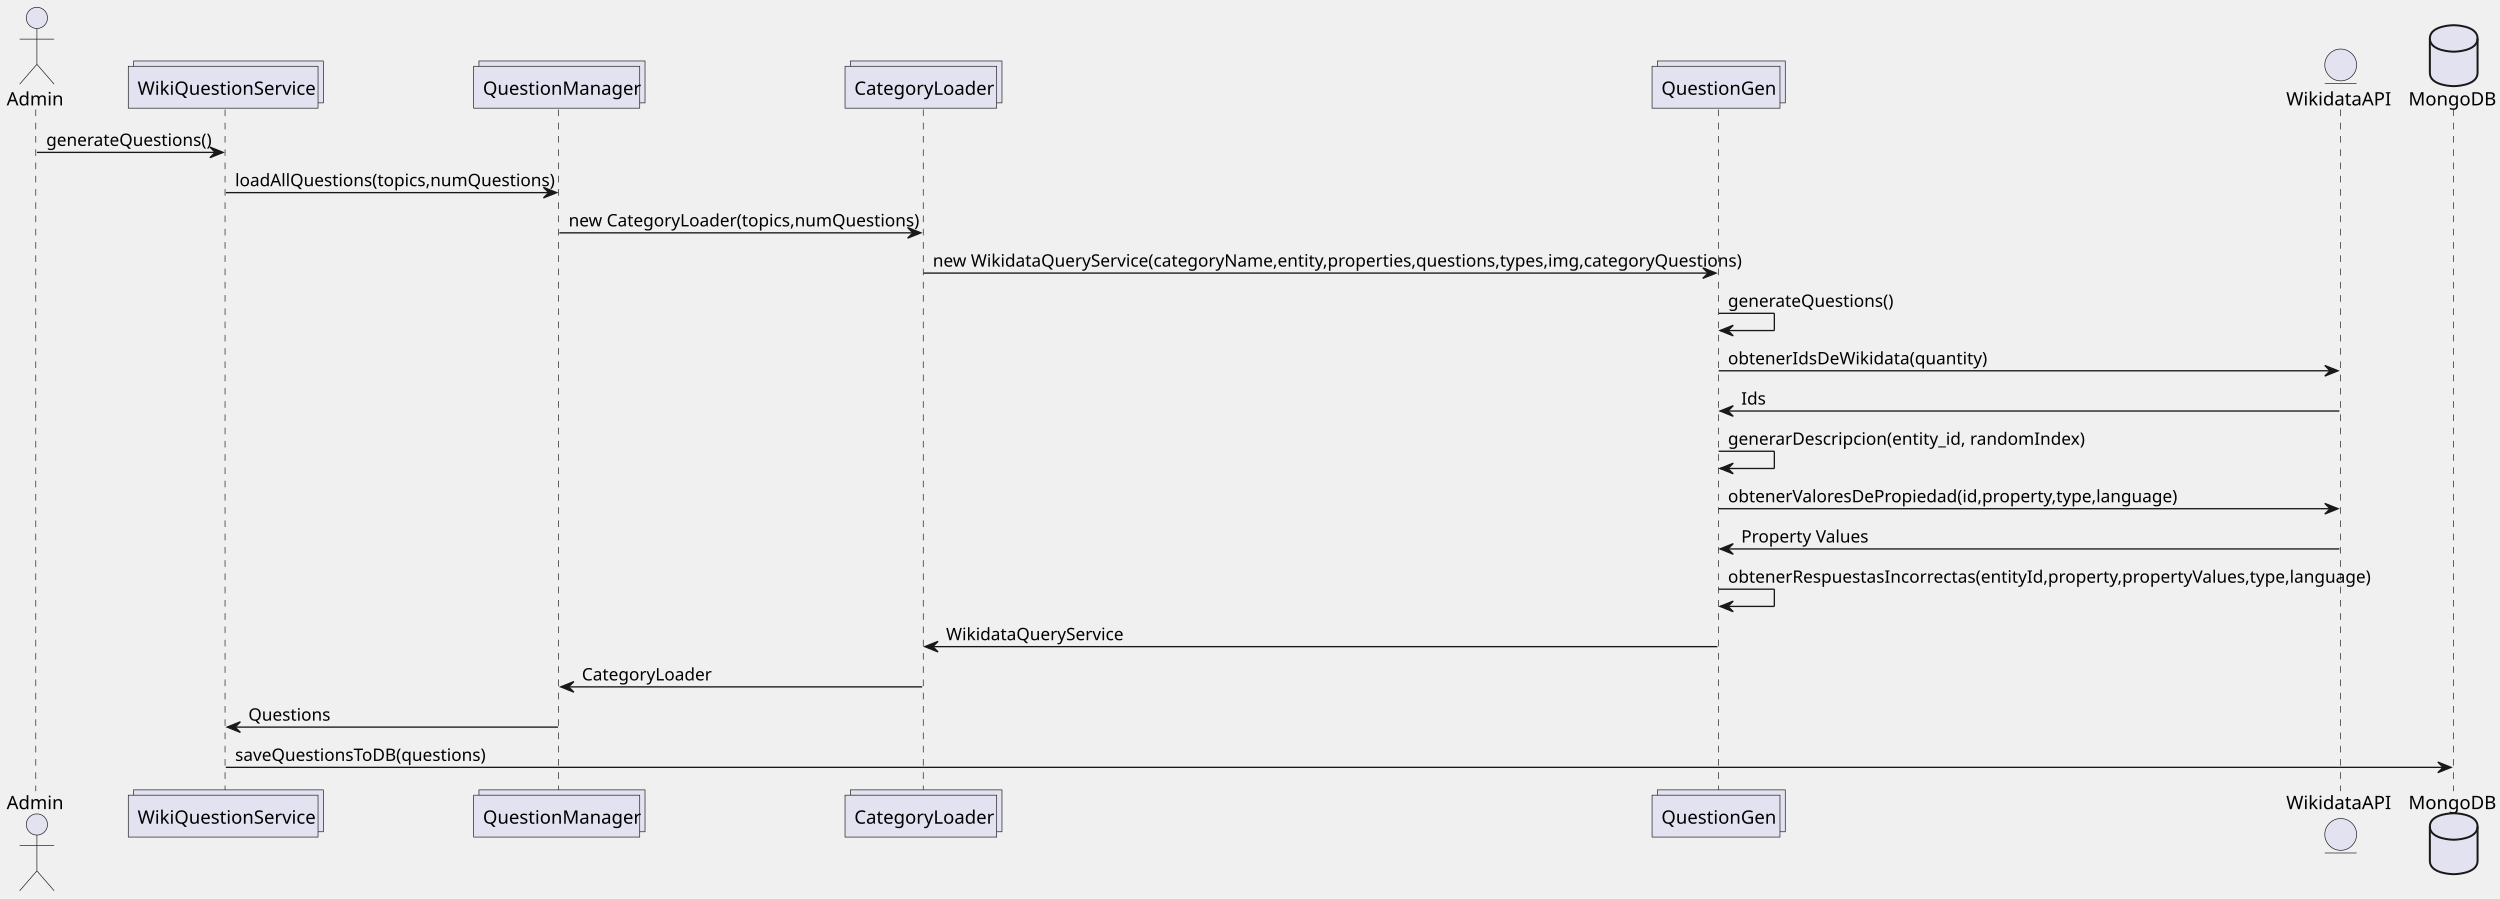
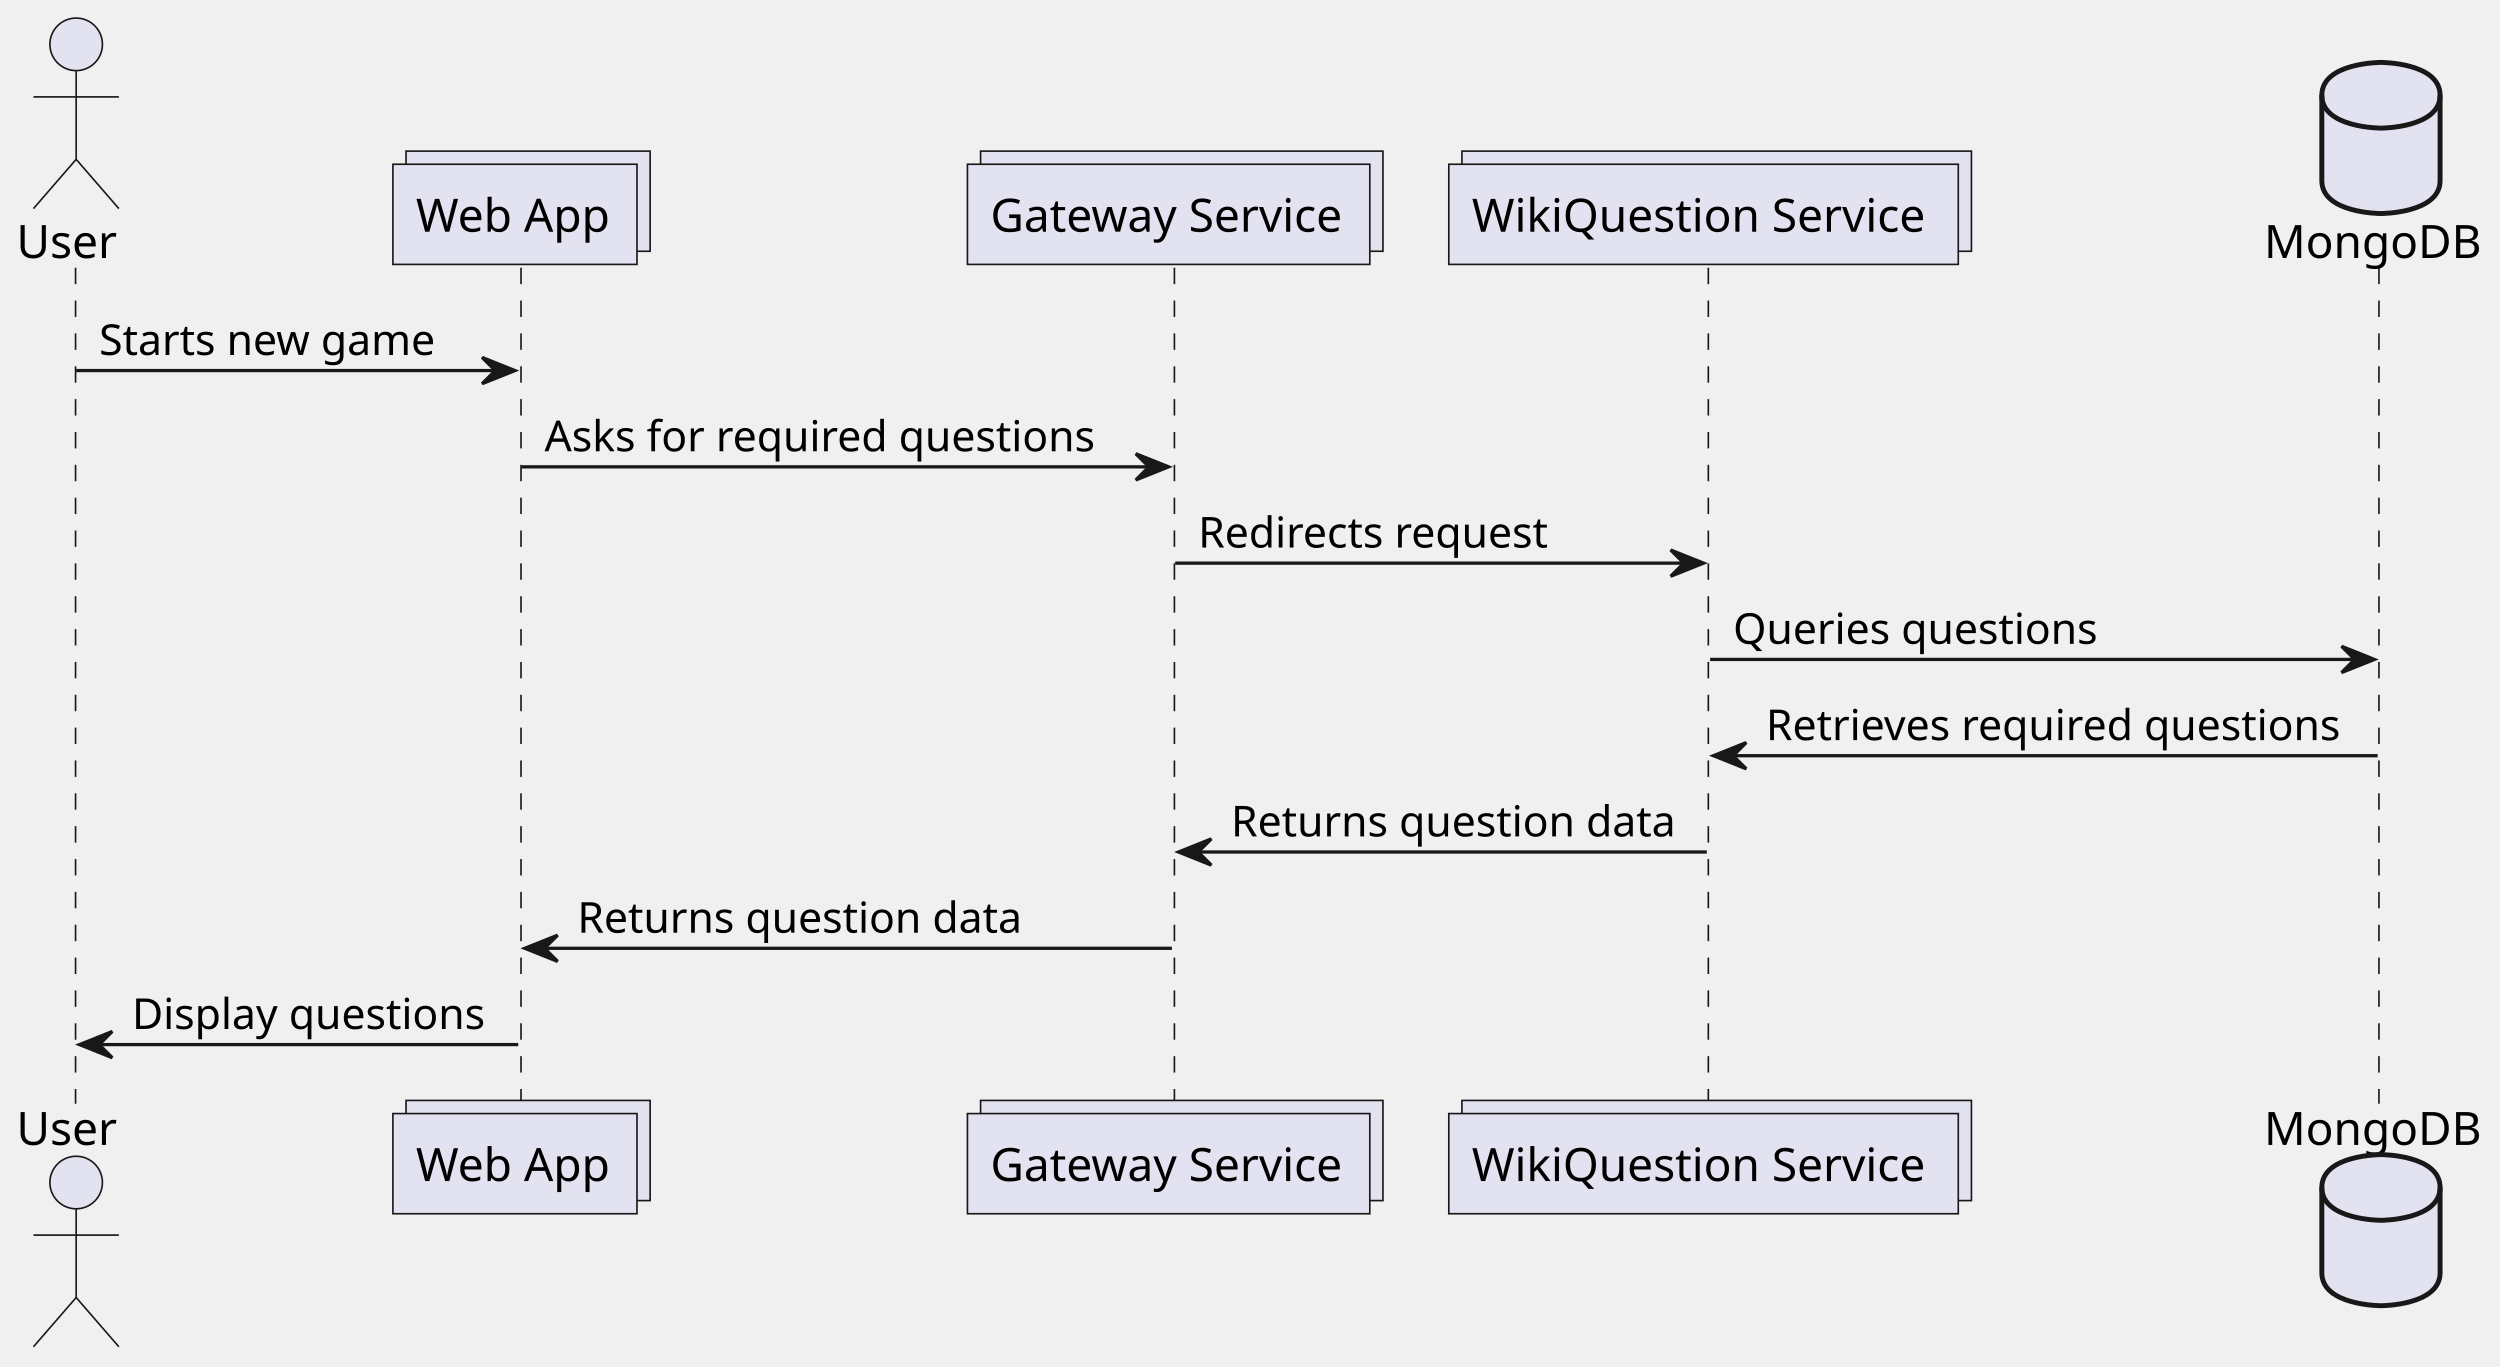
- <svg xmlns="http://www.w3.org/2000/svg" contentStyleType="text/css" data-diagram-type="SEQUENCE" height="678px" preserveAspectRatio="none" style="width:1886px;height:678px;background:#FFFFFF;" version="1.1" viewBox="0 0 1886 678" width="1886px" zoomAndPan="magnify">
+ <svg xmlns="http://www.w3.org/2000/svg" contentStyleType="text/css" height="416px" preserveAspectRatio="none" style="width:761px;height:416px;background:#FFFFFF;" version="1.1" viewBox="0 0 761 416" width="761px" zoomAndPan="magnify">
  <defs />
  <g>
-     <g>
-       <rect fill="#FFFFFF" fill-opacity="0" height="514.273" width="8" x="23.841" y="82.609" />
-       <line style="stroke:#181818;stroke-width:0.5;stroke-dasharray:5.0,5.0;" x1="27" x2="27" y1="82.609" y2="596.883" />
-     </g>
-     <g>
-       <rect fill="#FFFFFF" fill-opacity="0" height="514.273" width="8" x="166.352" y="82.609" />
-       <line style="stroke:#181818;stroke-width:0.5;stroke-dasharray:5.0,5.0;" x1="169.776" x2="169.776" y1="82.609" y2="596.883" />
-     </g>
-     <g>
-       <rect fill="#FFFFFF" fill-opacity="0" height="514.273" width="8" x="417.96" y="82.609" />
-       <line style="stroke:#181818;stroke-width:0.5;stroke-dasharray:5.0,5.0;" x1="421.315" x2="421.315" y1="82.609" y2="596.883" />
-     </g>
-     <g>
-       <rect fill="#FFFFFF" fill-opacity="0" height="514.273" width="8" x="692.699" y="82.609" />
-       <line style="stroke:#181818;stroke-width:0.5;stroke-dasharray:5.0,5.0;" x1="696.499" x2="696.499" y1="82.609" y2="596.883" />
-     </g>
-     <g>
-       <rect fill="#FFFFFF" fill-opacity="0" height="514.273" width="8" x="1292.564" y="82.609" />
-       <line style="stroke:#181818;stroke-width:0.5;stroke-dasharray:5.0,5.0;" x1="1296.316" x2="1296.316" y1="82.609" y2="596.883" />
-     </g>
-     <g>
-       <rect fill="#FFFFFF" fill-opacity="0" height="514.273" width="8" x="1761.825" y="82.609" />
-       <line style="stroke:#181818;stroke-width:0.5;stroke-dasharray:5.0,5.0;" x1="1765.701" x2="1765.701" y1="82.609" y2="596.883" />
-     </g>
-     <g>
-       <rect fill="#FFFFFF" fill-opacity="0" height="514.273" width="8" x="1847.076" y="82.609" />
-       <line style="stroke:#181818;stroke-width:0.5;stroke-dasharray:5.0,5.0;" x1="1850.949" x2="1850.949" y1="82.609" y2="596.883" />
-     </g>
-     <g>
-       <text fill="#000000" font-family="sans-serif" font-size="14" lengthAdjust="spacing" textLength="39.683" x="5" y="79.533">Admin</text>
-       <ellipse cx="27.841" cy="13.5" fill="#E2E2F0" rx="8" ry="8" style="stroke:#181818;stroke-width:0.5;" />
-       <path d="M27.841,21.5 L27.841,48.5 M14.841,29.5 L40.841,29.5 M27.841,48.5 L14.841,63.5 M27.841,48.5 L40.841,63.5 " fill="#FFFFFF" fill-opacity="0" style="stroke:#181818;stroke-width:0.5;" />
-     </g>
-     <g>
-       <text fill="#000000" font-family="sans-serif" font-size="14" lengthAdjust="spacing" textLength="39.683" x="5" y="610.416">Admin</text>
-       <ellipse cx="27.841" cy="621.992" fill="#E2E2F0" rx="8" ry="8" style="stroke:#181818;stroke-width:0.5;" />
-       <path d="M27.841,629.992 L27.841,656.992 M14.841,637.992 L40.841,637.992 M27.841,656.992 L14.841,671.992 M27.841,656.992 L40.841,671.992 " fill="#FFFFFF" fill-opacity="0" style="stroke:#181818;stroke-width:0.5;" />
-     </g>
-     <g>
-       <rect fill="#E2E2F0" height="31.609" style="stroke:#181818;stroke-width:0.5;" width="143.151" x="100.776" y="46" />
-       <rect fill="#E2E2F0" height="31.609" style="stroke:#181818;stroke-width:0.5;" width="143.151" x="96.776" y="50" />
-       <text fill="#000000" font-family="sans-serif" font-size="14" lengthAdjust="spacing" textLength="129.151" x="103.776" y="71.533">WikiQuestionService</text>
-     </g>
-     <g>
-       <rect fill="#E2E2F0" height="31.609" style="stroke:#181818;stroke-width:0.5;" width="143.151" x="100.776" y="595.883" />
-       <rect fill="#E2E2F0" height="31.609" style="stroke:#181818;stroke-width:0.5;" width="143.151" x="96.776" y="599.883" />
-       <text fill="#000000" font-family="sans-serif" font-size="14" lengthAdjust="spacing" textLength="129.151" x="103.776" y="621.416">WikiQuestionService</text>
-     </g>
-     <g>
-       <rect fill="#E2E2F0" height="31.609" style="stroke:#181818;stroke-width:0.5;" width="125.289" x="361.315" y="46" />
-       <rect fill="#E2E2F0" height="31.609" style="stroke:#181818;stroke-width:0.5;" width="125.289" x="357.315" y="50" />
-       <text fill="#000000" font-family="sans-serif" font-size="14" lengthAdjust="spacing" textLength="111.289" x="364.315" y="71.533">QuestionManager</text>
-     </g>
-     <g>
-       <rect fill="#E2E2F0" height="31.609" style="stroke:#181818;stroke-width:0.5;" width="125.289" x="361.315" y="595.883" />
-       <rect fill="#E2E2F0" height="31.609" style="stroke:#181818;stroke-width:0.5;" width="125.289" x="357.315" y="599.883" />
-       <text fill="#000000" font-family="sans-serif" font-size="14" lengthAdjust="spacing" textLength="111.289" x="364.315" y="621.416">QuestionManager</text>
-     </g>
-     <g>
-       <rect fill="#E2E2F0" height="31.609" style="stroke:#181818;stroke-width:0.5;" width="114.399" x="641.499" y="46" />
-       <rect fill="#E2E2F0" height="31.609" style="stroke:#181818;stroke-width:0.5;" width="114.399" x="637.499" y="50" />
-       <text fill="#000000" font-family="sans-serif" font-size="14" lengthAdjust="spacing" textLength="100.399" x="644.499" y="71.533">CategoryLoader</text>
-     </g>
-     <g>
-       <rect fill="#E2E2F0" height="31.609" style="stroke:#181818;stroke-width:0.5;" width="114.399" x="641.499" y="595.883" />
-       <rect fill="#E2E2F0" height="31.609" style="stroke:#181818;stroke-width:0.5;" width="114.399" x="637.499" y="599.883" />
-       <text fill="#000000" font-family="sans-serif" font-size="14" lengthAdjust="spacing" textLength="100.399" x="644.499" y="621.416">CategoryLoader</text>
-     </g>
-     <g>
-       <rect fill="#E2E2F0" height="31.609" style="stroke:#181818;stroke-width:0.5;" width="96.496" x="1250.316" y="46" />
-       <rect fill="#E2E2F0" height="31.609" style="stroke:#181818;stroke-width:0.5;" width="96.496" x="1246.316" y="50" />
-       <text fill="#000000" font-family="sans-serif" font-size="14" lengthAdjust="spacing" textLength="82.496" x="1253.316" y="71.533">QuestionGen</text>
-     </g>
-     <g>
-       <rect fill="#E2E2F0" height="31.609" style="stroke:#181818;stroke-width:0.5;" width="96.496" x="1250.316" y="595.883" />
-       <rect fill="#E2E2F0" height="31.609" style="stroke:#181818;stroke-width:0.5;" width="96.496" x="1246.316" y="599.883" />
-       <text fill="#000000" font-family="sans-serif" font-size="14" lengthAdjust="spacing" textLength="82.496" x="1253.316" y="621.416">QuestionGen</text>
-     </g>
-     <g>
-       <text fill="#000000" font-family="sans-serif" font-size="14" lengthAdjust="spacing" textLength="76.248" x="1724.701" y="79.533">WikidataAPI</text>
-       <ellipse cx="1765.825" cy="49" fill="#E2E2F0" rx="12" ry="12" style="stroke:#181818;stroke-width:0.5;" />
-       <line style="stroke:#181818;stroke-width:0.5;" x1="1753.825" x2="1777.825" y1="63" y2="63" />
-     </g>
-     <g>
-       <text fill="#000000" font-family="sans-serif" font-size="14" lengthAdjust="spacing" textLength="76.248" x="1724.701" y="610.416">WikidataAPI</text>
-       <ellipse cx="1765.825" cy="629.492" fill="#E2E2F0" rx="12" ry="12" style="stroke:#181818;stroke-width:0.5;" />
-       <line style="stroke:#181818;stroke-width:0.5;" x1="1753.825" x2="1777.825" y1="643.492" y2="643.492" />
-     </g>
-     <g>
-       <text fill="#000000" font-family="sans-serif" font-size="14" lengthAdjust="spacing" textLength="62.255" x="1816.949" y="79.533">MongoDB</text>
-       <path d="M1833.076,29 C1833.076,19 1851.076,19 1851.076,19 C1851.076,19 1869.076,19 1869.076,29 L1869.076,55 C1869.076,65 1851.076,65 1851.076,65 C1851.076,65 1833.076,65 1833.076,55 L1833.076,29 " fill="#E2E2F0" style="stroke:#181818;stroke-width:1.5;" />
-       <path d="M1833.076,29 C1833.076,39 1851.076,39 1851.076,39 C1851.076,39 1869.076,39 1869.076,29 " fill="#FFFFFF" fill-opacity="0" style="stroke:#181818;stroke-width:1.5;" />
-     </g>
-     <g>
-       <text fill="#000000" font-family="sans-serif" font-size="14" lengthAdjust="spacing" textLength="62.255" x="1816.949" y="610.416">MongoDB</text>
-       <path d="M1833.076,623.492 C1833.076,613.492 1851.076,613.492 1851.076,613.492 C1851.076,613.492 1869.076,613.492 1869.076,623.492 L1869.076,649.492 C1869.076,659.492 1851.076,659.492 1851.076,659.492 C1851.076,659.492 1833.076,659.492 1833.076,649.492 L1833.076,623.492 " fill="#E2E2F0" style="stroke:#181818;stroke-width:1.5;" />
-       <path d="M1833.076,623.492 C1833.076,633.492 1851.076,633.492 1851.076,633.492 C1851.076,633.492 1869.076,633.492 1869.076,623.492 " fill="#FFFFFF" fill-opacity="0" style="stroke:#181818;stroke-width:1.5;" />
-     </g>
-     <g>
-       <polygon fill="#181818" points="158.352,110.961,168.352,114.961,158.352,118.961,162.352,114.961" style="stroke:#181818;stroke-width:1;" />
-       <line style="stroke:#181818;stroke-width:1;" x1="27.841" x2="164.352" y1="114.961" y2="114.961" />
-       <text fill="#000000" font-family="sans-serif" font-size="13" lengthAdjust="spacing" textLength="118.511" x="34.841" y="110.105">generateQuestions()</text>
-     </g>
-     <g>
-       <polygon fill="#181818" points="409.96,141.312,419.96,145.312,409.96,149.312,413.96,145.312" style="stroke:#181818;stroke-width:1;" />
-       <line style="stroke:#181818;stroke-width:1;" x1="170.352" x2="415.96" y1="145.312" y2="145.312" />
-       <text fill="#000000" font-family="sans-serif" font-size="13" lengthAdjust="spacing" textLength="227.608" x="177.352" y="140.456">loadAllQuestions(topics,numQuestions)</text>
-     </g>
-     <g>
-       <polygon fill="#181818" points="684.699,171.664,694.699,175.664,684.699,179.664,688.699,175.664" style="stroke:#181818;stroke-width:1;" />
-       <line style="stroke:#181818;stroke-width:1;" x1="421.96" x2="690.699" y1="175.664" y2="175.664" />
-       <text fill="#000000" font-family="sans-serif" font-size="13" lengthAdjust="spacing" textLength="250.739" x="428.96" y="170.808">new CategoryLoader(topics,numQuestions)</text>
-     </g>
-     <g>
-       <polygon fill="#181818" points="1284.564,202.016,1294.564,206.016,1284.564,210.016,1288.564,206.016" style="stroke:#181818;stroke-width:1;" />
-       <line style="stroke:#181818;stroke-width:1;" x1="696.699" x2="1290.564" y1="206.016" y2="206.016" />
-       <text fill="#000000" font-family="sans-serif" font-size="13" lengthAdjust="spacing" textLength="575.866" x="703.699" y="201.159">new WikidataQueryService(categoryName,entity,properties,questions,types,img,categoryQuestions)</text>
-     </g>
-     <g>
-       <line style="stroke:#181818;stroke-width:1;" x1="1296.564" x2="1338.564" y1="236.367" y2="236.367" />
-       <line style="stroke:#181818;stroke-width:1;" x1="1338.564" x2="1338.564" y1="236.367" y2="249.367" />
-       <line style="stroke:#181818;stroke-width:1;" x1="1297.564" x2="1338.564" y1="249.367" y2="249.367" />
-       <polygon fill="#181818" points="1307.564,245.367,1297.564,249.367,1307.564,253.367,1303.564,249.367" style="stroke:#181818;stroke-width:1;" />
-       <text fill="#000000" font-family="sans-serif" font-size="13" lengthAdjust="spacing" textLength="118.511" x="1303.564" y="231.511">generateQuestions()</text>
-     </g>
-     <g>
-       <polygon fill="#181818" points="1753.825,275.719,1763.825,279.719,1753.825,283.719,1757.825,279.719" style="stroke:#181818;stroke-width:1;" />
-       <line style="stroke:#181818;stroke-width:1;" x1="1296.564" x2="1759.825" y1="279.719" y2="279.719" />
-       <text fill="#000000" font-family="sans-serif" font-size="13" lengthAdjust="spacing" textLength="182.089" x="1303.564" y="274.862">obtenerIdsDeWikidata(quantity)</text>
-     </g>
-     <g>
-       <polygon fill="#181818" points="1307.564,306.07,1297.564,310.07,1307.564,314.07,1303.564,310.07" style="stroke:#181818;stroke-width:1;" />
-       <line style="stroke:#181818;stroke-width:1;" x1="1301.564" x2="1764.825" y1="310.07" y2="310.07" />
-       <text fill="#000000" font-family="sans-serif" font-size="13" lengthAdjust="spacing" textLength="17.342" x="1313.564" y="305.214">Ids</text>
-     </g>
-     <g>
-       <line style="stroke:#181818;stroke-width:1;" x1="1296.564" x2="1338.564" y1="340.422" y2="340.422" />
-       <line style="stroke:#181818;stroke-width:1;" x1="1338.564" x2="1338.564" y1="340.422" y2="353.422" />
-       <line style="stroke:#181818;stroke-width:1;" x1="1297.564" x2="1338.564" y1="353.422" y2="353.422" />
-       <polygon fill="#181818" points="1307.564,349.422,1297.564,353.422,1307.564,357.422,1303.564,353.422" style="stroke:#181818;stroke-width:1;" />
-       <text fill="#000000" font-family="sans-serif" font-size="13" lengthAdjust="spacing" textLength="252.903" x="1303.564" y="335.565">generarDescripcion(entity_id, randomIndex)</text>
-     </g>
-     <g>
-       <polygon fill="#181818" points="1753.825,379.773,1763.825,383.773,1753.825,387.773,1757.825,383.773" style="stroke:#181818;stroke-width:1;" />
-       <line style="stroke:#181818;stroke-width:1;" x1="1296.564" x2="1759.825" y1="383.773" y2="383.773" />
-       <text fill="#000000" font-family="sans-serif" font-size="13" lengthAdjust="spacing" textLength="319.427" x="1303.564" y="378.917">obtenerValoresDePropiedad(id,property,type,language)</text>
-     </g>
-     <g>
-       <polygon fill="#181818" points="1307.564,410.125,1297.564,414.125,1307.564,418.125,1303.564,414.125" style="stroke:#181818;stroke-width:1;" />
-       <line style="stroke:#181818;stroke-width:1;" x1="1301.564" x2="1764.825" y1="414.125" y2="414.125" />
-       <text fill="#000000" font-family="sans-serif" font-size="13" lengthAdjust="spacing" textLength="92.492" x="1313.564" y="409.269">Property Values</text>
-     </g>
-     <g>
-       <line style="stroke:#181818;stroke-width:1;" x1="1296.564" x2="1338.564" y1="444.477" y2="444.477" />
-       <line style="stroke:#181818;stroke-width:1;" x1="1338.564" x2="1338.564" y1="444.477" y2="457.477" />
-       <line style="stroke:#181818;stroke-width:1;" x1="1297.564" x2="1338.564" y1="457.477" y2="457.477" />
-       <polygon fill="#181818" points="1307.564,453.477,1297.564,457.477,1307.564,461.477,1303.564,457.477" style="stroke:#181818;stroke-width:1;" />
-       <text fill="#000000" font-family="sans-serif" font-size="13" lengthAdjust="spacing" textLength="455.26" x="1303.564" y="439.62">obtenerRespuestasIncorrectas(entityId,property,propertyValues,type,language)</text>
-     </g>
-     <g>
-       <polygon fill="#181818" points="707.699,483.828,697.699,487.828,707.699,491.828,703.699,487.828" style="stroke:#181818;stroke-width:1;" />
-       <line style="stroke:#181818;stroke-width:1;" x1="701.699" x2="1295.564" y1="487.828" y2="487.828" />
-       <text fill="#000000" font-family="sans-serif" font-size="13" lengthAdjust="spacing" textLength="128.597" x="713.699" y="482.972">WikidataQueryService</text>
-     </g>
-     <g>
-       <polygon fill="#181818" points="432.96,514.18,422.96,518.18,432.96,522.18,428.96,518.18" style="stroke:#181818;stroke-width:1;" />
-       <line style="stroke:#181818;stroke-width:1;" x1="426.96" x2="695.699" y1="518.18" y2="518.18" />
-       <text fill="#000000" font-family="sans-serif" font-size="13" lengthAdjust="spacing" textLength="93.228" x="438.96" y="513.323">CategoryLoader</text>
-     </g>
-     <g>
-       <polygon fill="#181818" points="181.352,544.531,171.352,548.531,181.352,552.531,177.352,548.531" style="stroke:#181818;stroke-width:1;" />
-       <line style="stroke:#181818;stroke-width:1;" x1="175.352" x2="420.96" y1="548.531" y2="548.531" />
-       <text fill="#000000" font-family="sans-serif" font-size="13" lengthAdjust="spacing" textLength="58.532" x="187.352" y="543.675">Questions</text>
-     </g>
-     <g>
-       <polygon fill="#181818" points="1839.076,574.883,1849.076,578.883,1839.076,582.883,1843.076,578.883" style="stroke:#181818;stroke-width:1;" />
-       <line style="stroke:#181818;stroke-width:1;" x1="170.352" x2="1845.076" y1="578.883" y2="578.883" />
-       <text fill="#000000" font-family="sans-serif" font-size="13" lengthAdjust="spacing" textLength="183.53" x="177.352" y="574.026">saveQuestionsToDB(questions)</text>
-     </g>
+     <line style="stroke:#181818;stroke-width:0.5;stroke-dasharray:5.0,5.0;" x1="23" x2="23" y1="81.488" y2="335.973" />
+     <line style="stroke:#181818;stroke-width:0.5;stroke-dasharray:5.0,5.0;" x1="158.599" x2="158.599" y1="81.488" y2="335.973" />
+     <line style="stroke:#181818;stroke-width:0.5;stroke-dasharray:5.0,5.0;" x1="357.489" x2="357.489" y1="81.488" y2="335.973" />
+     <line style="stroke:#181818;stroke-width:0.5;stroke-dasharray:5.0,5.0;" x1="520.015" x2="520.015" y1="81.488" y2="335.973" />
+     <line style="stroke:#181818;stroke-width:0.5;stroke-dasharray:5.0,5.0;" x1="724.154" x2="724.154" y1="81.488" y2="335.973" />
+     <text fill="#000000" font-family="sans-serif" font-size="14" lengthAdjust="spacing" textLength="30.365" x="5" y="78.535">User</text>
+     <ellipse cx="23.183" cy="13.5" fill="#E2E2F0" rx="8" ry="8" style="stroke:#181818;stroke-width:0.5;" />
+     <path d="M23.183,21.5 L23.183,48.5 M10.183,29.5 L36.183,29.5 M23.183,48.5 L10.183,63.5 M23.183,48.5 L36.183,63.5 " fill="none" style="stroke:#181818;stroke-width:0.5;" />
+     <text fill="#000000" font-family="sans-serif" font-size="14" lengthAdjust="spacing" textLength="30.365" x="5" y="348.508">User</text>
+     <ellipse cx="23.183" cy="359.961" fill="#E2E2F0" rx="8" ry="8" style="stroke:#181818;stroke-width:0.5;" />
+     <path d="M23.183,367.961 L23.183,394.961 M10.183,375.961 L36.183,375.961 M23.183,394.961 L10.183,409.961 M23.183,394.961 L36.183,409.961 " fill="none" style="stroke:#181818;stroke-width:0.5;" />
+     <rect fill="#E2E2F0" height="30.488" style="stroke:#181818;stroke-width:0.5;" width="74.3" x="123.599" y="46" />
+     <rect fill="#E2E2F0" height="30.488" style="stroke:#181818;stroke-width:0.5;" width="74.3" x="119.599" y="50" />
+     <text fill="#000000" font-family="sans-serif" font-size="14" lengthAdjust="spacing" textLength="60.3" x="126.599" y="70.535">Web App</text>
+     <rect fill="#E2E2F0" height="30.488" style="stroke:#181818;stroke-width:0.5;" width="74.3" x="123.599" y="334.973" />
+     <rect fill="#E2E2F0" height="30.488" style="stroke:#181818;stroke-width:0.5;" width="74.3" x="119.599" y="338.973" />
+     <text fill="#000000" font-family="sans-serif" font-size="14" lengthAdjust="spacing" textLength="60.3" x="126.599" y="359.508">Web App</text>
+     <rect fill="#E2E2F0" height="30.488" style="stroke:#181818;stroke-width:0.5;" width="122.48" x="298.489" y="46" />
+     <rect fill="#E2E2F0" height="30.488" style="stroke:#181818;stroke-width:0.5;" width="122.48" x="294.489" y="50" />
+     <text fill="#000000" font-family="sans-serif" font-size="14" lengthAdjust="spacing" textLength="108.48" x="301.489" y="70.535">Gateway Service</text>
+     <rect fill="#E2E2F0" height="30.488" style="stroke:#181818;stroke-width:0.5;" width="122.48" x="298.489" y="334.973" />
+     <rect fill="#E2E2F0" height="30.488" style="stroke:#181818;stroke-width:0.5;" width="122.48" x="294.489" y="338.973" />
+     <text fill="#000000" font-family="sans-serif" font-size="14" lengthAdjust="spacing" textLength="108.48" x="301.489" y="359.508">Gateway Service</text>
+     <rect fill="#E2E2F0" height="30.488" style="stroke:#181818;stroke-width:0.5;" width="155.087" x="445.015" y="46" />
+     <rect fill="#E2E2F0" height="30.488" style="stroke:#181818;stroke-width:0.5;" width="155.087" x="441.015" y="50" />
+     <text fill="#000000" font-family="sans-serif" font-size="14" lengthAdjust="spacing" textLength="141.087" x="448.015" y="70.535">WikiQuestion Service</text>
+     <rect fill="#E2E2F0" height="30.488" style="stroke:#181818;stroke-width:0.5;" width="155.087" x="445.015" y="334.973" />
+     <rect fill="#E2E2F0" height="30.488" style="stroke:#181818;stroke-width:0.5;" width="155.087" x="441.015" y="338.973" />
+     <text fill="#000000" font-family="sans-serif" font-size="14" lengthAdjust="spacing" textLength="141.087" x="448.015" y="359.508">WikiQuestion Service</text>
+     <text fill="#000000" font-family="sans-serif" font-size="14" lengthAdjust="spacing" textLength="65.215" x="689.154" y="78.535">MongoDB</text>
+     <path d="M706.762,29 C706.762,19 724.762,19 724.762,19 C724.762,19 742.762,19 742.762,29 L742.762,55 C742.762,65 724.762,65 724.762,65 C724.762,65 706.762,65 706.762,55 L706.762,29 " fill="#E2E2F0" style="stroke:#181818;stroke-width:1.5;" />
+     <path d="M706.762,29 C706.762,39 724.762,39 724.762,39 C724.762,39 742.762,39 742.762,29 " fill="none" style="stroke:#181818;stroke-width:1.5;" />
+     <text fill="#000000" font-family="sans-serif" font-size="14" lengthAdjust="spacing" textLength="65.215" x="689.154" y="348.508">MongoDB</text>
+     <path d="M706.762,361.461 C706.762,351.461 724.762,351.461 724.762,351.461 C724.762,351.461 742.762,351.461 742.762,361.461 L742.762,387.461 C742.762,397.461 724.762,397.461 724.762,397.461 C724.762,397.461 706.762,397.461 706.762,387.461 L706.762,361.461 " fill="#E2E2F0" style="stroke:#181818;stroke-width:1.5;" />
+     <path d="M706.762,361.461 C706.762,371.461 724.762,371.461 724.762,371.461 C724.762,371.461 742.762,371.461 742.762,361.461 " fill="none" style="stroke:#181818;stroke-width:1.5;" />
+     <polygon fill="#181818" points="146.749,108.799,156.749,112.799,146.749,116.799,150.749,112.799" style="stroke:#181818;stroke-width:1;" />
+     <line style="stroke:#181818;stroke-width:1;" x1="23.183" x2="152.749" y1="112.799" y2="112.799" />
+     <text fill="#000000" font-family="sans-serif" font-size="13" lengthAdjust="spacing" textLength="104.07" x="30.183" y="108.057">Starts new game</text>
+     <polygon fill="#181818" points="345.728,138.109,355.728,142.109,345.728,146.109,349.728,142.109" style="stroke:#181818;stroke-width:1;" />
+     <line style="stroke:#181818;stroke-width:1;" x1="158.749" x2="351.728" y1="142.109" y2="142.109" />
+     <text fill="#000000" font-family="sans-serif" font-size="13" lengthAdjust="spacing" textLength="174.98" x="165.749" y="137.367">Asks for required questions</text>
+     <polygon fill="#181818" points="508.558,167.42,518.558,171.42,508.558,175.42,512.558,171.42" style="stroke:#181818;stroke-width:1;" />
+     <line style="stroke:#181818;stroke-width:1;" x1="357.728" x2="514.558" y1="171.42" y2="171.42" />
+     <text fill="#000000" font-family="sans-serif" font-size="13" lengthAdjust="spacing" textLength="109.77" x="364.728" y="166.678">Redirects request</text>
+     <polygon fill="#181818" points="712.762,196.731,722.762,200.731,712.762,204.731,716.762,200.731" style="stroke:#181818;stroke-width:1;" />
+     <line style="stroke:#181818;stroke-width:1;" x1="520.558" x2="718.762" y1="200.731" y2="200.731" />
+     <text fill="#000000" font-family="sans-serif" font-size="13" lengthAdjust="spacing" textLength="113.89" x="527.558" y="195.988">Queries questions</text>
+     <polygon fill="#181818" points="531.558,226.041,521.558,230.041,531.558,234.041,527.558,230.041" style="stroke:#181818;stroke-width:1;" />
+     <line style="stroke:#181818;stroke-width:1;" x1="525.558" x2="723.762" y1="230.041" y2="230.041" />
+     <text fill="#000000" font-family="sans-serif" font-size="13" lengthAdjust="spacing" textLength="180.204" x="537.558" y="225.299">Retrieves required questions</text>
+     <polygon fill="#181818" points="368.728,255.352,358.728,259.352,368.728,263.352,364.728,259.352" style="stroke:#181818;stroke-width:1;" />
+     <line style="stroke:#181818;stroke-width:1;" x1="362.728" x2="519.558" y1="259.352" y2="259.352" />
+     <text fill="#000000" font-family="sans-serif" font-size="13" lengthAdjust="spacing" textLength="138.83" x="374.728" y="254.609">Returns question data</text>
+     <polygon fill="#181818" points="169.749,284.662,159.749,288.662,169.749,292.662,165.749,288.662" style="stroke:#181818;stroke-width:1;" />
+     <line style="stroke:#181818;stroke-width:1;" x1="163.749" x2="356.728" y1="288.662" y2="288.662" />
+     <text fill="#000000" font-family="sans-serif" font-size="13" lengthAdjust="spacing" textLength="138.83" x="175.749" y="283.92">Returns question data</text>
+     <polygon fill="#181818" points="34.183,313.973,24.183,317.973,34.183,321.973,30.183,317.973" style="stroke:#181818;stroke-width:1;" />
+     <line style="stroke:#181818;stroke-width:1;" x1="28.183" x2="157.749" y1="317.973" y2="317.973" />
+     <text fill="#000000" font-family="sans-serif" font-size="13" lengthAdjust="spacing" textLength="111.566" x="40.183" y="313.231">Display questions</text>
  </g>
</svg>
